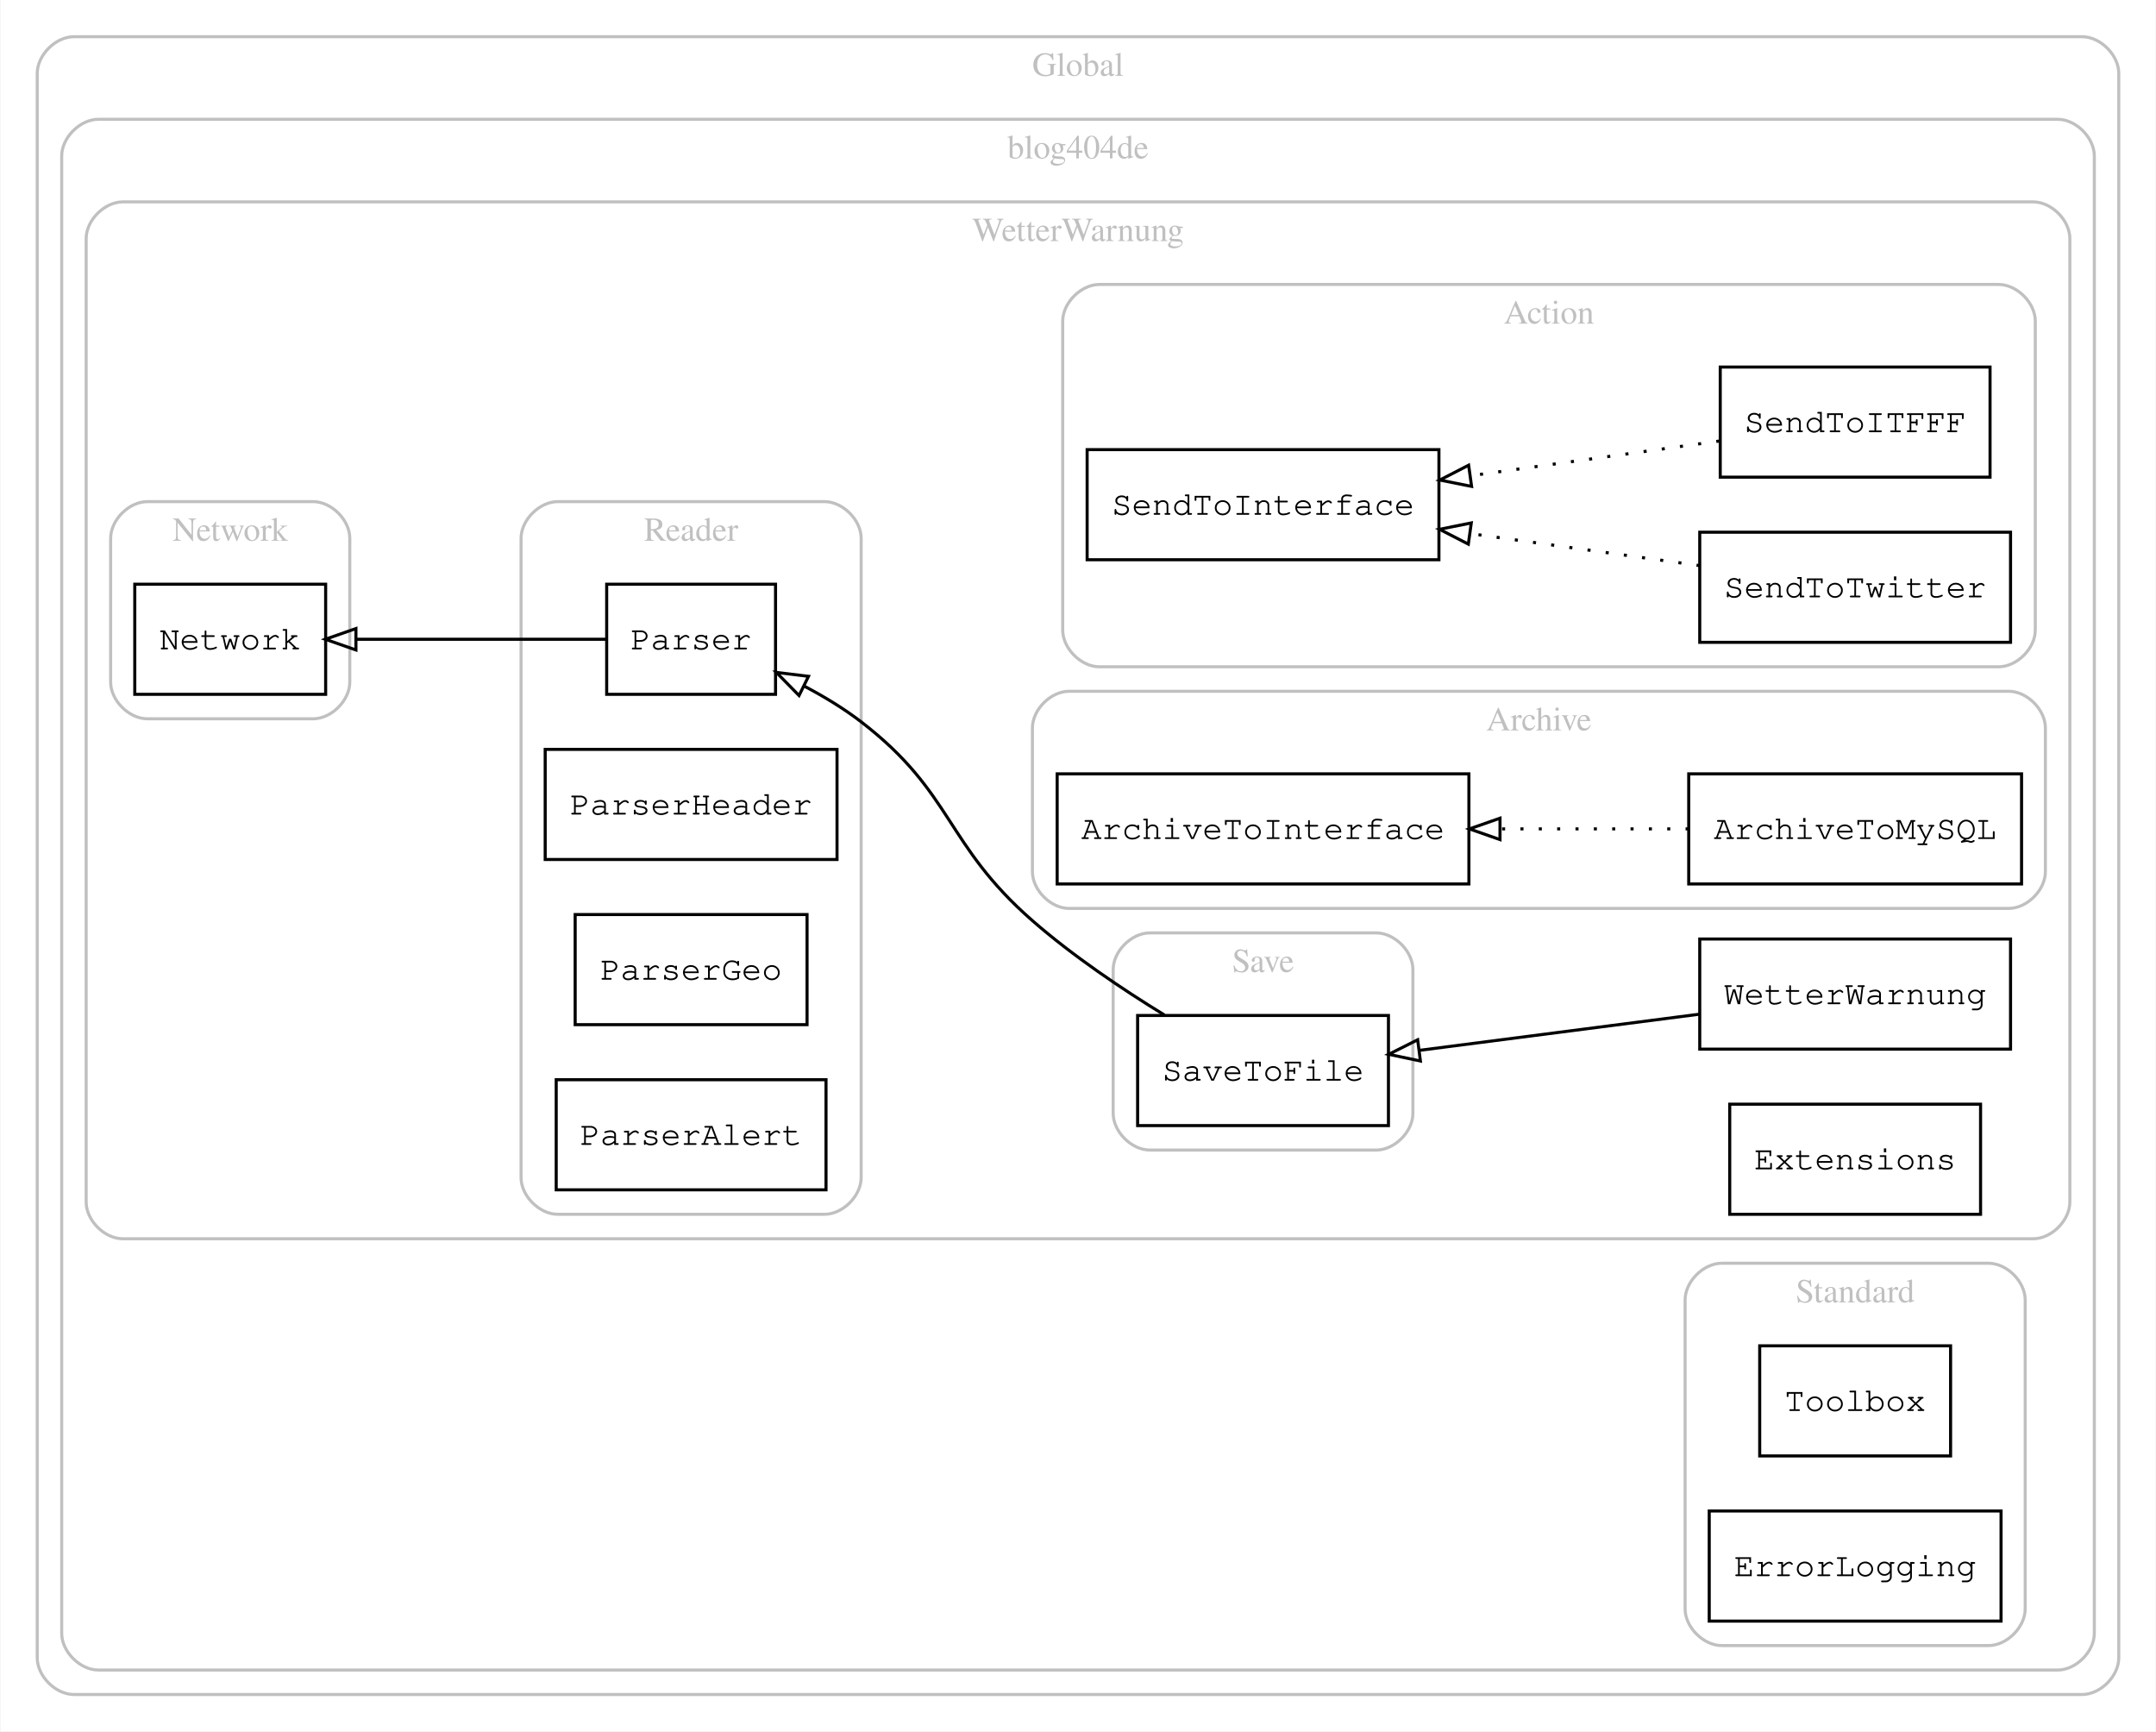
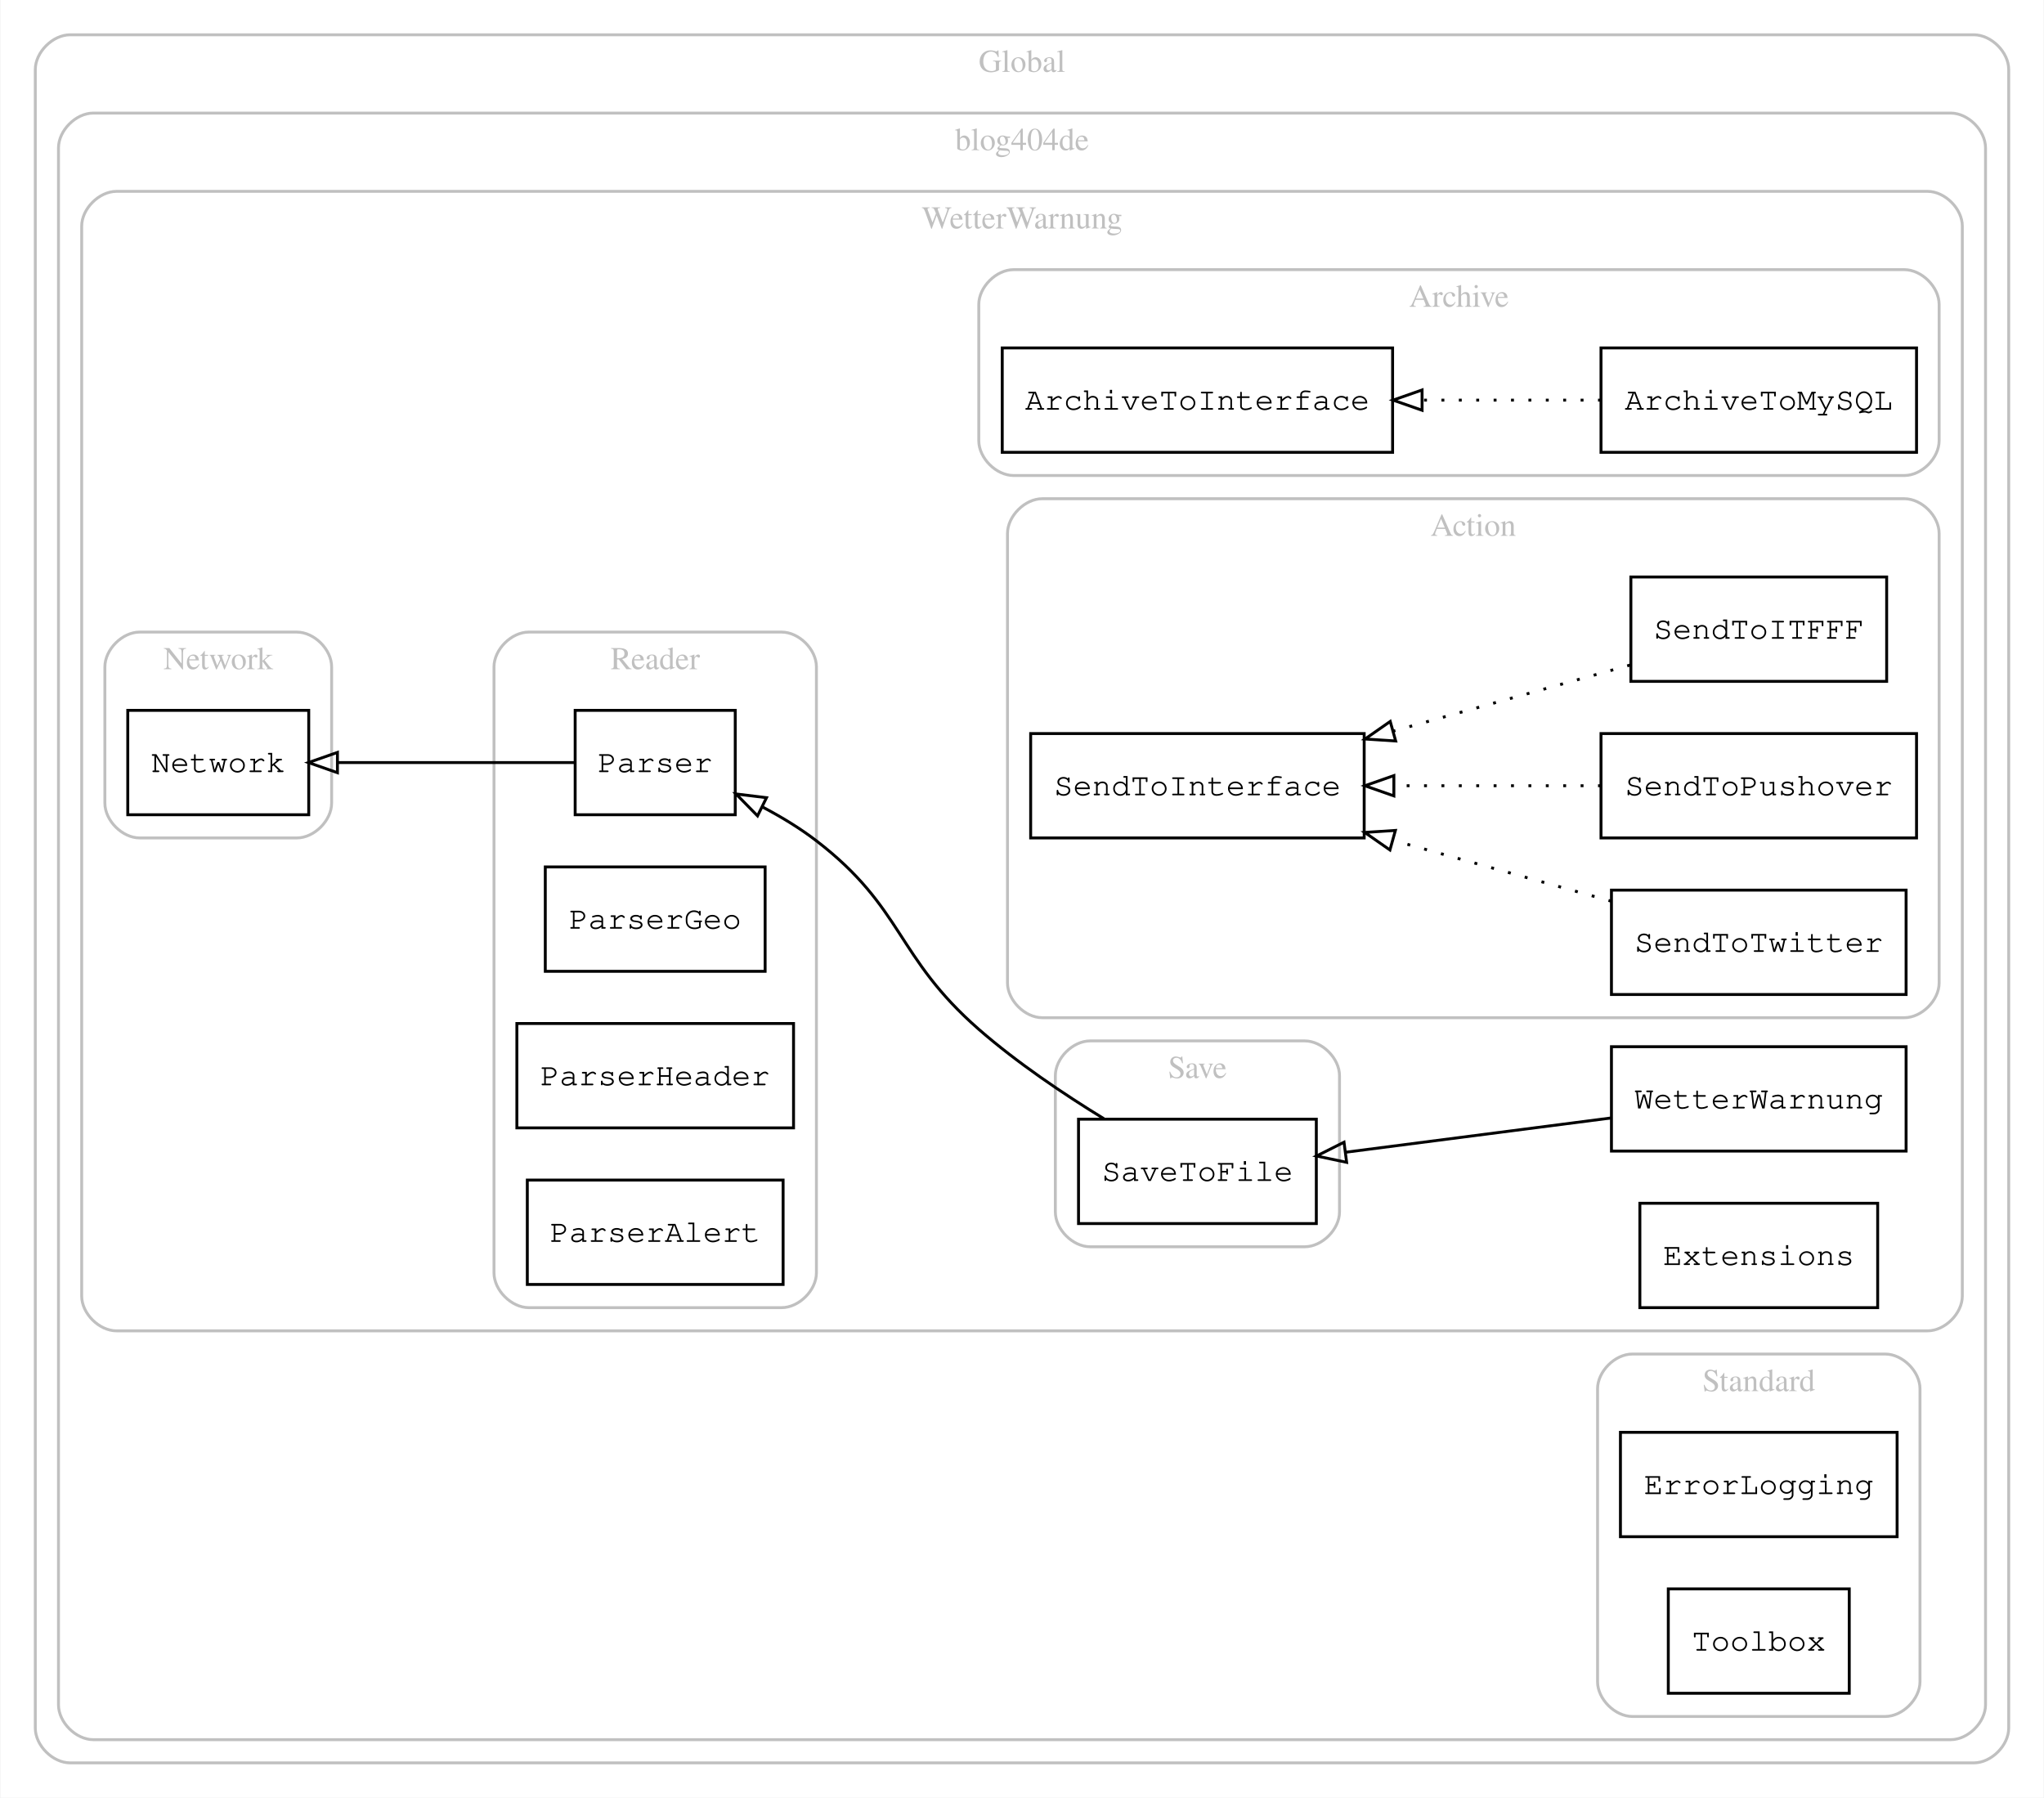
- <svg xmlns="http://www.w3.org/2000/svg" width="705pt" height="566pt" viewBox="0.00 0.00 704.65 566.00">
-   <g id="graph0" class="graph" transform="scale(1 1) rotate(0) translate(4 562)">
-     <polygon fill="#ffffff" stroke="transparent" points="-4,4 -4,-562 700.655,-562 700.655,4 -4,4" />
+ <svg xmlns="http://www.w3.org/2000/svg" width="705pt" height="620pt" viewBox="0.00 0.00 704.65 620.00">
+   <g id="graph0" class="graph" transform="scale(1 1) rotate(0) translate(4 616)">
+     <polygon fill="#ffffff" stroke="transparent" points="-4,4 -4,-616 700.655,-616 700.655,4 -4,4" />
    <g id="clust1" class="cluster">
-       <path fill="none" stroke="#c0c0c0" d="M20,-8C20,-8 676.655,-8 676.655,-8 682.655,-8 688.655,-14 688.655,-20 688.655,-20 688.655,-538 688.655,-538 688.655,-544 682.655,-550 676.655,-550 676.655,-550 20,-550 20,-550 14,-550 8,-544 8,-538 8,-538 8,-20 8,-20 8,-14 14,-8 20,-8" />
-       <text text-anchor="middle" x="348.327" y="-537.2" font-family="Times,serif" font-size="11.00" fill="#c0c0c0">Global</text>
+       <path fill="none" stroke="#c0c0c0" d="M20,-8C20,-8 676.655,-8 676.655,-8 682.655,-8 688.655,-14 688.655,-20 688.655,-20 688.655,-592 688.655,-592 688.655,-598 682.655,-604 676.655,-604 676.655,-604 20,-604 20,-604 14,-604 8,-598 8,-592 8,-592 8,-20 8,-20 8,-14 14,-8 20,-8" />
+       <text text-anchor="middle" x="348.327" y="-591.2" font-family="Times,serif" font-size="11.00" fill="#c0c0c0">Global</text>
    </g>
    <g id="clust2" class="cluster">
-       <path fill="none" stroke="#c0c0c0" d="M28,-16C28,-16 668.655,-16 668.655,-16 674.655,-16 680.655,-22 680.655,-28 680.655,-28 680.655,-511 680.655,-511 680.655,-517 674.655,-523 668.655,-523 668.655,-523 28,-523 28,-523 22,-523 16,-517 16,-511 16,-511 16,-28 16,-28 16,-22 22,-16 28,-16" />
-       <text text-anchor="middle" x="348.327" y="-510.2" font-family="Times,serif" font-size="11.00" fill="#c0c0c0">blog404de</text>
+       <path fill="none" stroke="#c0c0c0" d="M28,-16C28,-16 668.655,-16 668.655,-16 674.655,-16 680.655,-22 680.655,-28 680.655,-28 680.655,-565 680.655,-565 680.655,-571 674.655,-577 668.655,-577 668.655,-577 28,-577 28,-577 22,-577 16,-571 16,-565 16,-565 16,-28 16,-28 16,-22 22,-16 28,-16" />
+       <text text-anchor="middle" x="348.327" y="-564.2" font-family="Times,serif" font-size="11.00" fill="#c0c0c0">blog404de</text>
    </g>
    <g id="clust3" class="cluster">
-       <path fill="none" stroke="#c0c0c0" d="M36,-157C36,-157 660.655,-157 660.655,-157 666.655,-157 672.655,-163 672.655,-169 672.655,-169 672.655,-484 672.655,-484 672.655,-490 666.655,-496 660.655,-496 660.655,-496 36,-496 36,-496 30,-496 24,-490 24,-484 24,-484 24,-169 24,-169 24,-163 30,-157 36,-157" />
-       <text text-anchor="middle" x="348.327" y="-483.2" font-family="Times,serif" font-size="11.00" fill="#c0c0c0">WetterWarnung</text>
+       <path fill="none" stroke="#c0c0c0" d="M36,-157C36,-157 660.655,-157 660.655,-157 666.655,-157 672.655,-163 672.655,-169 672.655,-169 672.655,-538 672.655,-538 672.655,-544 666.655,-550 660.655,-550 660.655,-550 36,-550 36,-550 30,-550 24,-544 24,-538 24,-538 24,-169 24,-169 24,-163 30,-157 36,-157" />
+       <text text-anchor="middle" x="348.327" y="-537.2" font-family="Times,serif" font-size="11.00" fill="#c0c0c0">WetterWarnung</text>
    </g>
    <g id="clust4" class="cluster">
-       <path fill="none" stroke="#c0c0c0" d="M355.322,-344C355.322,-344 649.354,-344 649.354,-344 655.354,-344 661.354,-350 661.354,-356 661.354,-356 661.354,-457 661.354,-457 661.354,-463 655.354,-469 649.354,-469 649.354,-469 355.322,-469 355.322,-469 349.322,-469 343.322,-463 343.322,-457 343.322,-457 343.322,-356 343.322,-356 343.322,-350 349.322,-344 355.322,-344" />
-       <text text-anchor="middle" x="502.338" y="-456.2" font-family="Times,serif" font-size="11.00" fill="#c0c0c0">Action</text>
-     </g>
-     <g id="clust5" class="cluster">
      <path fill="none" stroke="#c0c0c0" d="M178.208,-165C178.208,-165 265.42,-165 265.42,-165 271.42,-165 277.42,-171 277.42,-177 277.42,-177 277.42,-386 277.42,-386 277.42,-392 271.42,-398 265.42,-398 265.42,-398 178.208,-398 178.208,-398 172.208,-398 166.208,-392 166.208,-386 166.208,-386 166.208,-177 166.208,-177 166.208,-171 172.208,-165 178.208,-165" />
      <text text-anchor="middle" x="221.814" y="-385.2" font-family="Times,serif" font-size="11.00" fill="#c0c0c0">Reader</text>
    </g>
+     <g id="clust5" class="cluster">
+       <path fill="none" stroke="#c0c0c0" d="M345.42,-452C345.42,-452 652.655,-452 652.655,-452 658.655,-452 664.655,-458 664.655,-464 664.655,-464 664.655,-511 664.655,-511 664.655,-517 658.655,-523 652.655,-523 652.655,-523 345.42,-523 345.42,-523 339.42,-523 333.42,-517 333.42,-511 333.42,-511 333.42,-464 333.42,-464 333.42,-458 339.42,-452 345.42,-452" />
+       <text text-anchor="middle" x="499.038" y="-510.2" font-family="Times,serif" font-size="11.00" fill="#c0c0c0">Archive</text>
+     </g>
    <g id="clust6" class="cluster">
-       <path fill="none" stroke="#c0c0c0" d="M345.42,-265C345.42,-265 652.655,-265 652.655,-265 658.655,-265 664.655,-271 664.655,-277 664.655,-277 664.655,-324 664.655,-324 664.655,-330 658.655,-336 652.655,-336 652.655,-336 345.42,-336 345.42,-336 339.42,-336 333.42,-330 333.42,-324 333.42,-324 333.42,-277 333.42,-277 333.42,-271 339.42,-265 345.42,-265" />
-       <text text-anchor="middle" x="499.038" y="-323.2" font-family="Times,serif" font-size="11.00" fill="#c0c0c0">Archive</text>
+       <path fill="none" stroke="#c0c0c0" d="M44,-327C44,-327 98.207,-327 98.207,-327 104.207,-327 110.207,-333 110.207,-339 110.207,-339 110.207,-386 110.207,-386 110.207,-392 104.207,-398 98.207,-398 98.207,-398 44,-398 44,-398 38,-398 32,-392 32,-386 32,-386 32,-339 32,-339 32,-333 38,-327 44,-327" />
+       <text text-anchor="middle" x="71.104" y="-385.2" font-family="Times,serif" font-size="11.00" fill="#c0c0c0">Network</text>
    </g>
    <g id="clust7" class="cluster">
+       <path fill="none" stroke="#c0c0c0" d="M355.322,-265C355.322,-265 652.655,-265 652.655,-265 658.655,-265 664.655,-271 664.655,-277 664.655,-277 664.655,-432 664.655,-432 664.655,-438 658.655,-444 652.655,-444 652.655,-444 355.322,-444 355.322,-444 349.322,-444 343.322,-438 343.322,-432 343.322,-432 343.322,-277 343.322,-277 343.322,-271 349.322,-265 355.322,-265" />
+       <text text-anchor="middle" x="503.988" y="-431.2" font-family="Times,serif" font-size="11.00" fill="#c0c0c0">Action</text>
+     </g>
+     <g id="clust8" class="cluster">
      <path fill="none" stroke="#c0c0c0" d="M371.825,-186C371.825,-186 445.835,-186 445.835,-186 451.835,-186 457.835,-192 457.835,-198 457.835,-198 457.835,-245 457.835,-245 457.835,-251 451.835,-257 445.835,-257 445.835,-257 371.825,-257 371.825,-257 365.825,-257 359.825,-251 359.825,-245 359.825,-245 359.825,-198 359.825,-198 359.825,-192 365.825,-186 371.825,-186" />
      <text text-anchor="middle" x="408.83" y="-244.2" font-family="Times,serif" font-size="11.00" fill="#c0c0c0">Save</text>
-     </g>
-     <g id="clust8" class="cluster">
-       <path fill="none" stroke="#c0c0c0" d="M44,-327C44,-327 98.207,-327 98.207,-327 104.207,-327 110.207,-333 110.207,-339 110.207,-339 110.207,-386 110.207,-386 110.207,-392 104.207,-398 98.207,-398 98.207,-398 44,-398 44,-398 38,-398 32,-392 32,-386 32,-386 32,-339 32,-339 32,-333 38,-327 44,-327" />
-       <text text-anchor="middle" x="71.104" y="-385.2" font-family="Times,serif" font-size="11.00" fill="#c0c0c0">Network</text>
    </g>
    <g id="clust9" class="cluster">
      <path fill="none" stroke="#c0c0c0" d="M558.841,-24C558.841,-24 646.054,-24 646.054,-24 652.054,-24 658.054,-30 658.054,-36 658.054,-36 658.054,-137 658.054,-137 658.054,-143 652.054,-149 646.054,-149 646.054,-149 558.841,-149 558.841,-149 552.841,-149 546.841,-143 546.841,-137 546.841,-137 546.841,-36 546.841,-36 546.841,-30 552.841,-24 558.841,-24" />
      <text text-anchor="middle" x="602.447" y="-136.2" font-family="Times,serif" font-size="11.00" fill="#c0c0c0">Standard</text>
    </g>
    <g id="node1" class="node">
-       <polygon fill="none" stroke="#000000" points="646.56,-442 558.335,-442 558.335,-406 646.56,-406 646.56,-442" />
-       <text text-anchor="middle" x="602.447" y="-420.7" font-family="Courier,monospace" font-size="11.00" fill="#000000">SendToITFFF</text>
-     </g>
-     <g id="node3" class="node">
-       <polygon fill="none" stroke="#000000" points="466.346,-415 351.314,-415 351.314,-379 466.346,-379 466.346,-415" />
-       <text text-anchor="middle" x="408.83" y="-393.7" font-family="Courier,monospace" font-size="11.00" fill="#000000">SendToInterface</text>
-     </g>
-     <g id="edge1" class="edge">
-       <path fill="none" stroke="#000000" stroke-dasharray="1,5" d="M558.028,-417.806C533.971,-414.451 503.738,-410.235 476.788,-406.477" />
-       <polygon fill="none" stroke="#000000" points="477.027,-402.976 466.64,-405.062 476.061,-409.909 477.027,-402.976" />
-     </g>
-     <g id="node2" class="node">
-       <polygon fill="none" stroke="#000000" points="653.261,-388 551.633,-388 551.633,-352 653.261,-352 653.261,-388" />
-       <text text-anchor="middle" x="602.447" y="-366.7" font-family="Courier,monospace" font-size="11.00" fill="#000000">SendToTwitter</text>
-     </g>
-     <g id="edge5" class="edge">
-       <path fill="none" stroke="#000000" stroke-dasharray="1,5" d="M551.577,-377.094C528.632,-380.294 501.206,-384.118 476.553,-387.556" />
-       <polygon fill="none" stroke="#000000" points="475.961,-384.105 466.541,-388.952 476.928,-391.038 475.961,-384.105" />
-     </g>
-     <g id="node4" class="node">
      <polygon fill="none" stroke="#000000" points="249.422,-371 194.206,-371 194.206,-335 249.422,-335 249.422,-371" />
      <text text-anchor="middle" x="221.814" y="-349.7" font-family="Courier,monospace" font-size="11.00" fill="#000000">Parser</text>
    </g>
-     <g id="node11" class="node">
+     <g id="node7" class="node">
      <polygon fill="none" stroke="#000000" points="102.312,-371 39.896,-371 39.896,-335 102.312,-335 102.312,-371" />
      <text text-anchor="middle" x="71.104" y="-349.7" font-family="Courier,monospace" font-size="11.00" fill="#000000">Network</text>
    </g>
-     <g id="edge6" class="edge">
+     <g id="edge1" class="edge">
      <path fill="none" stroke="#000000" d="M194.171,-353C171.317,-353 138.515,-353 112.523,-353" />
      <polygon fill="none" stroke="#000000" points="112.211,-349.5 102.211,-353 112.211,-356.5 112.211,-349.5" />
    </g>
-     <g id="node5" class="node">
-       <polygon fill="none" stroke="#000000" points="269.527,-317 174.101,-317 174.101,-281 269.527,-281 269.527,-317" />
-       <text text-anchor="middle" x="221.814" y="-295.7" font-family="Courier,monospace" font-size="11.00" fill="#000000">ParserHeader</text>
+     <g id="node2" class="node">
+       <polygon fill="none" stroke="#000000" points="259.725,-317 183.903,-317 183.903,-281 259.725,-281 259.725,-317" />
+       <text text-anchor="middle" x="221.814" y="-295.7" font-family="Courier,monospace" font-size="11.00" fill="#000000">ParserGeo</text>
    </g>
-     <g id="node6" class="node">
-       <polygon fill="none" stroke="#000000" points="259.725,-263 183.903,-263 183.903,-227 259.725,-227 259.725,-263" />
-       <text text-anchor="middle" x="221.814" y="-241.7" font-family="Courier,monospace" font-size="11.00" fill="#000000">ParserGeo</text>
+     <g id="node3" class="node">
+       <polygon fill="none" stroke="#000000" points="269.527,-263 174.101,-263 174.101,-227 269.527,-227 269.527,-263" />
+       <text text-anchor="middle" x="221.814" y="-241.7" font-family="Courier,monospace" font-size="11.00" fill="#000000">ParserHeader</text>
    </g>
-     <g id="node7" class="node">
+     <g id="node4" class="node">
      <polygon fill="none" stroke="#000000" points="265.927,-209 177.701,-209 177.701,-173 265.927,-173 265.927,-209" />
      <text text-anchor="middle" x="221.814" y="-187.7" font-family="Courier,monospace" font-size="11.00" fill="#000000">ParserAlert</text>
    </g>
+     <g id="node5" class="node">
+       <polygon fill="none" stroke="#000000" points="656.863,-496 548.031,-496 548.031,-460 656.863,-460 656.863,-496" />
+       <text text-anchor="middle" x="602.447" y="-474.7" font-family="Courier,monospace" font-size="11.00" fill="#000000">ArchiveToMySQL</text>
+     </g>
+     <g id="node6" class="node">
+       <polygon fill="none" stroke="#000000" points="476.149,-496 341.511,-496 341.511,-460 476.149,-460 476.149,-496" />
+       <text text-anchor="middle" x="408.83" y="-474.7" font-family="Courier,monospace" font-size="11.00" fill="#000000">ArchiveToInterface</text>
+     </g>
+     <g id="edge2" class="edge">
+       <path fill="none" stroke="#000000" stroke-dasharray="1,5" d="M547.999,-478C528.871,-478 506.994,-478 486.339,-478" />
+       <polygon fill="none" stroke="#000000" points="486.315,-474.5 476.315,-478 486.315,-481.5 486.315,-474.5" />
+     </g>
    <g id="node8" class="node">
-       <polygon fill="none" stroke="#000000" points="656.863,-309 548.031,-309 548.031,-273 656.863,-273 656.863,-309" />
-       <text text-anchor="middle" x="602.447" y="-287.7" font-family="Courier,monospace" font-size="11.00" fill="#000000">ArchiveToMySQL</text>
+       <polygon fill="none" stroke="#000000" points="646.56,-417 558.335,-417 558.335,-381 646.56,-381 646.56,-417" />
+       <text text-anchor="middle" x="602.447" y="-395.7" font-family="Courier,monospace" font-size="11.00" fill="#000000">SendToITFFF</text>
+     </g>
+     <g id="node11" class="node">
+       <polygon fill="none" stroke="#000000" points="466.346,-363 351.314,-363 351.314,-327 466.346,-327 466.346,-363" />
+       <text text-anchor="middle" x="408.83" y="-341.7" font-family="Courier,monospace" font-size="11.00" fill="#000000">SendToInterface</text>
+     </g>
+     <g id="edge3" class="edge">
+       <path fill="none" stroke="#000000" stroke-dasharray="1,5" d="M558.028,-386.611C533.865,-379.872 503.472,-371.396 476.432,-363.854" />
+       <polygon fill="none" stroke="#000000" points="477.213,-360.438 466.64,-361.123 475.332,-367.181 477.213,-360.438" />
    </g>
    <g id="node9" class="node">
-       <polygon fill="none" stroke="#000000" points="476.149,-309 341.511,-309 341.511,-273 476.149,-273 476.149,-309" />
-       <text text-anchor="middle" x="408.83" y="-287.7" font-family="Courier,monospace" font-size="11.00" fill="#000000">ArchiveToInterface</text>
+       <polygon fill="none" stroke="#000000" points="656.863,-363 548.031,-363 548.031,-327 656.863,-327 656.863,-363" />
+       <text text-anchor="middle" x="602.447" y="-341.7" font-family="Courier,monospace" font-size="11.00" fill="#000000">SendToPushover</text>
    </g>
-     <g id="edge2" class="edge">
-       <path fill="none" stroke="#000000" stroke-dasharray="1,5" d="M547.999,-291C528.871,-291 506.994,-291 486.339,-291" />
-       <polygon fill="none" stroke="#000000" points="486.315,-287.5 476.315,-291 486.315,-294.5 486.315,-287.5" />
+     <g id="edge4" class="edge">
+       <path fill="none" stroke="#000000" stroke-dasharray="1,5" d="M547.999,-345C525.882,-345 500.09,-345 476.762,-345" />
+       <polygon fill="none" stroke="#000000" points="476.587,-341.5 466.587,-345 476.587,-348.5 476.587,-341.5" />
    </g>
    <g id="node10" class="node">
+       <polygon fill="none" stroke="#000000" points="653.261,-309 551.633,-309 551.633,-273 653.261,-273 653.261,-309" />
+       <text text-anchor="middle" x="602.447" y="-287.7" font-family="Courier,monospace" font-size="11.00" fill="#000000">SendToTwitter</text>
+     </g>
+     <g id="edge5" class="edge">
+       <path fill="none" stroke="#000000" stroke-dasharray="1,5" d="M551.577,-305.188C528.53,-311.615 500.962,-319.304 476.225,-326.204" />
+       <polygon fill="none" stroke="#000000" points="475.233,-322.847 466.541,-328.904 477.113,-329.589 475.233,-322.847" />
+     </g>
+     <g id="node12" class="node">
      <polygon fill="none" stroke="#000000" points="449.841,-230 367.819,-230 367.819,-194 449.841,-194 449.841,-230" />
      <text text-anchor="middle" x="408.83" y="-208.7" font-family="Courier,monospace" font-size="11.00" fill="#000000">SaveToFile</text>
    </g>
-     <g id="edge3" class="edge">
+     <g id="edge7" class="edge">
      <path fill="none" stroke="#000000" d="M376.594,-230.151C362.671,-238.68 346.591,-249.497 333.42,-261 304.701,-286.084 307.641,-302.747 277.42,-326 271.82,-330.309 265.422,-334.188 259.007,-337.572" />
      <polygon fill="none" stroke="#000000" points="257.107,-334.607 249.688,-342.17 260.204,-340.885 257.107,-334.607" />
    </g>
-     <g id="node12" class="node">
+     <g id="node13" class="node">
      <polygon fill="none" stroke="#000000" points="653.261,-255 551.633,-255 551.633,-219 653.261,-219 653.261,-255" />
      <text text-anchor="middle" x="602.447" y="-233.7" font-family="Courier,monospace" font-size="11.00" fill="#000000">WetterWarnung</text>
    </g>
-     <g id="edge4" class="edge">
+     <g id="edge6" class="edge">
      <path fill="none" stroke="#000000" d="M551.577,-230.431C523.337,-226.785 488.308,-222.262 460.017,-218.609" />
      <polygon fill="none" stroke="#000000" points="460.291,-215.116 449.925,-217.306 459.394,-222.058 460.291,-215.116" />
    </g>
-     <g id="node13" class="node">
+     <g id="node14" class="node">
      <polygon fill="none" stroke="#000000" points="643.458,-201 561.437,-201 561.437,-165 643.458,-165 643.458,-201" />
      <text text-anchor="middle" x="602.447" y="-179.7" font-family="Courier,monospace" font-size="11.00" fill="#000000">Extensions</text>
    </g>
-     <g id="node14" class="node">
-       <polygon fill="none" stroke="#000000" points="633.655,-122 571.239,-122 571.239,-86 633.655,-86 633.655,-122" />
-       <text text-anchor="middle" x="602.447" y="-100.7" font-family="Courier,monospace" font-size="11.00" fill="#000000">Toolbox</text>
+     <g id="node15" class="node">
+       <polygon fill="none" stroke="#000000" points="650.16,-122 554.734,-122 554.734,-86 650.16,-86 650.16,-122" />
+       <text text-anchor="middle" x="602.447" y="-100.7" font-family="Courier,monospace" font-size="11.00" fill="#000000">ErrorLogging</text>
    </g>
-     <g id="node15" class="node">
-       <polygon fill="none" stroke="#000000" points="650.16,-68 554.734,-68 554.734,-32 650.16,-32 650.16,-68" />
-       <text text-anchor="middle" x="602.447" y="-46.7" font-family="Courier,monospace" font-size="11.00" fill="#000000">ErrorLogging</text>
+     <g id="node16" class="node">
+       <polygon fill="none" stroke="#000000" points="633.655,-68 571.239,-68 571.239,-32 633.655,-32 633.655,-68" />
+       <text text-anchor="middle" x="602.447" y="-46.7" font-family="Courier,monospace" font-size="11.00" fill="#000000">Toolbox</text>
    </g>
  </g>
</svg>
